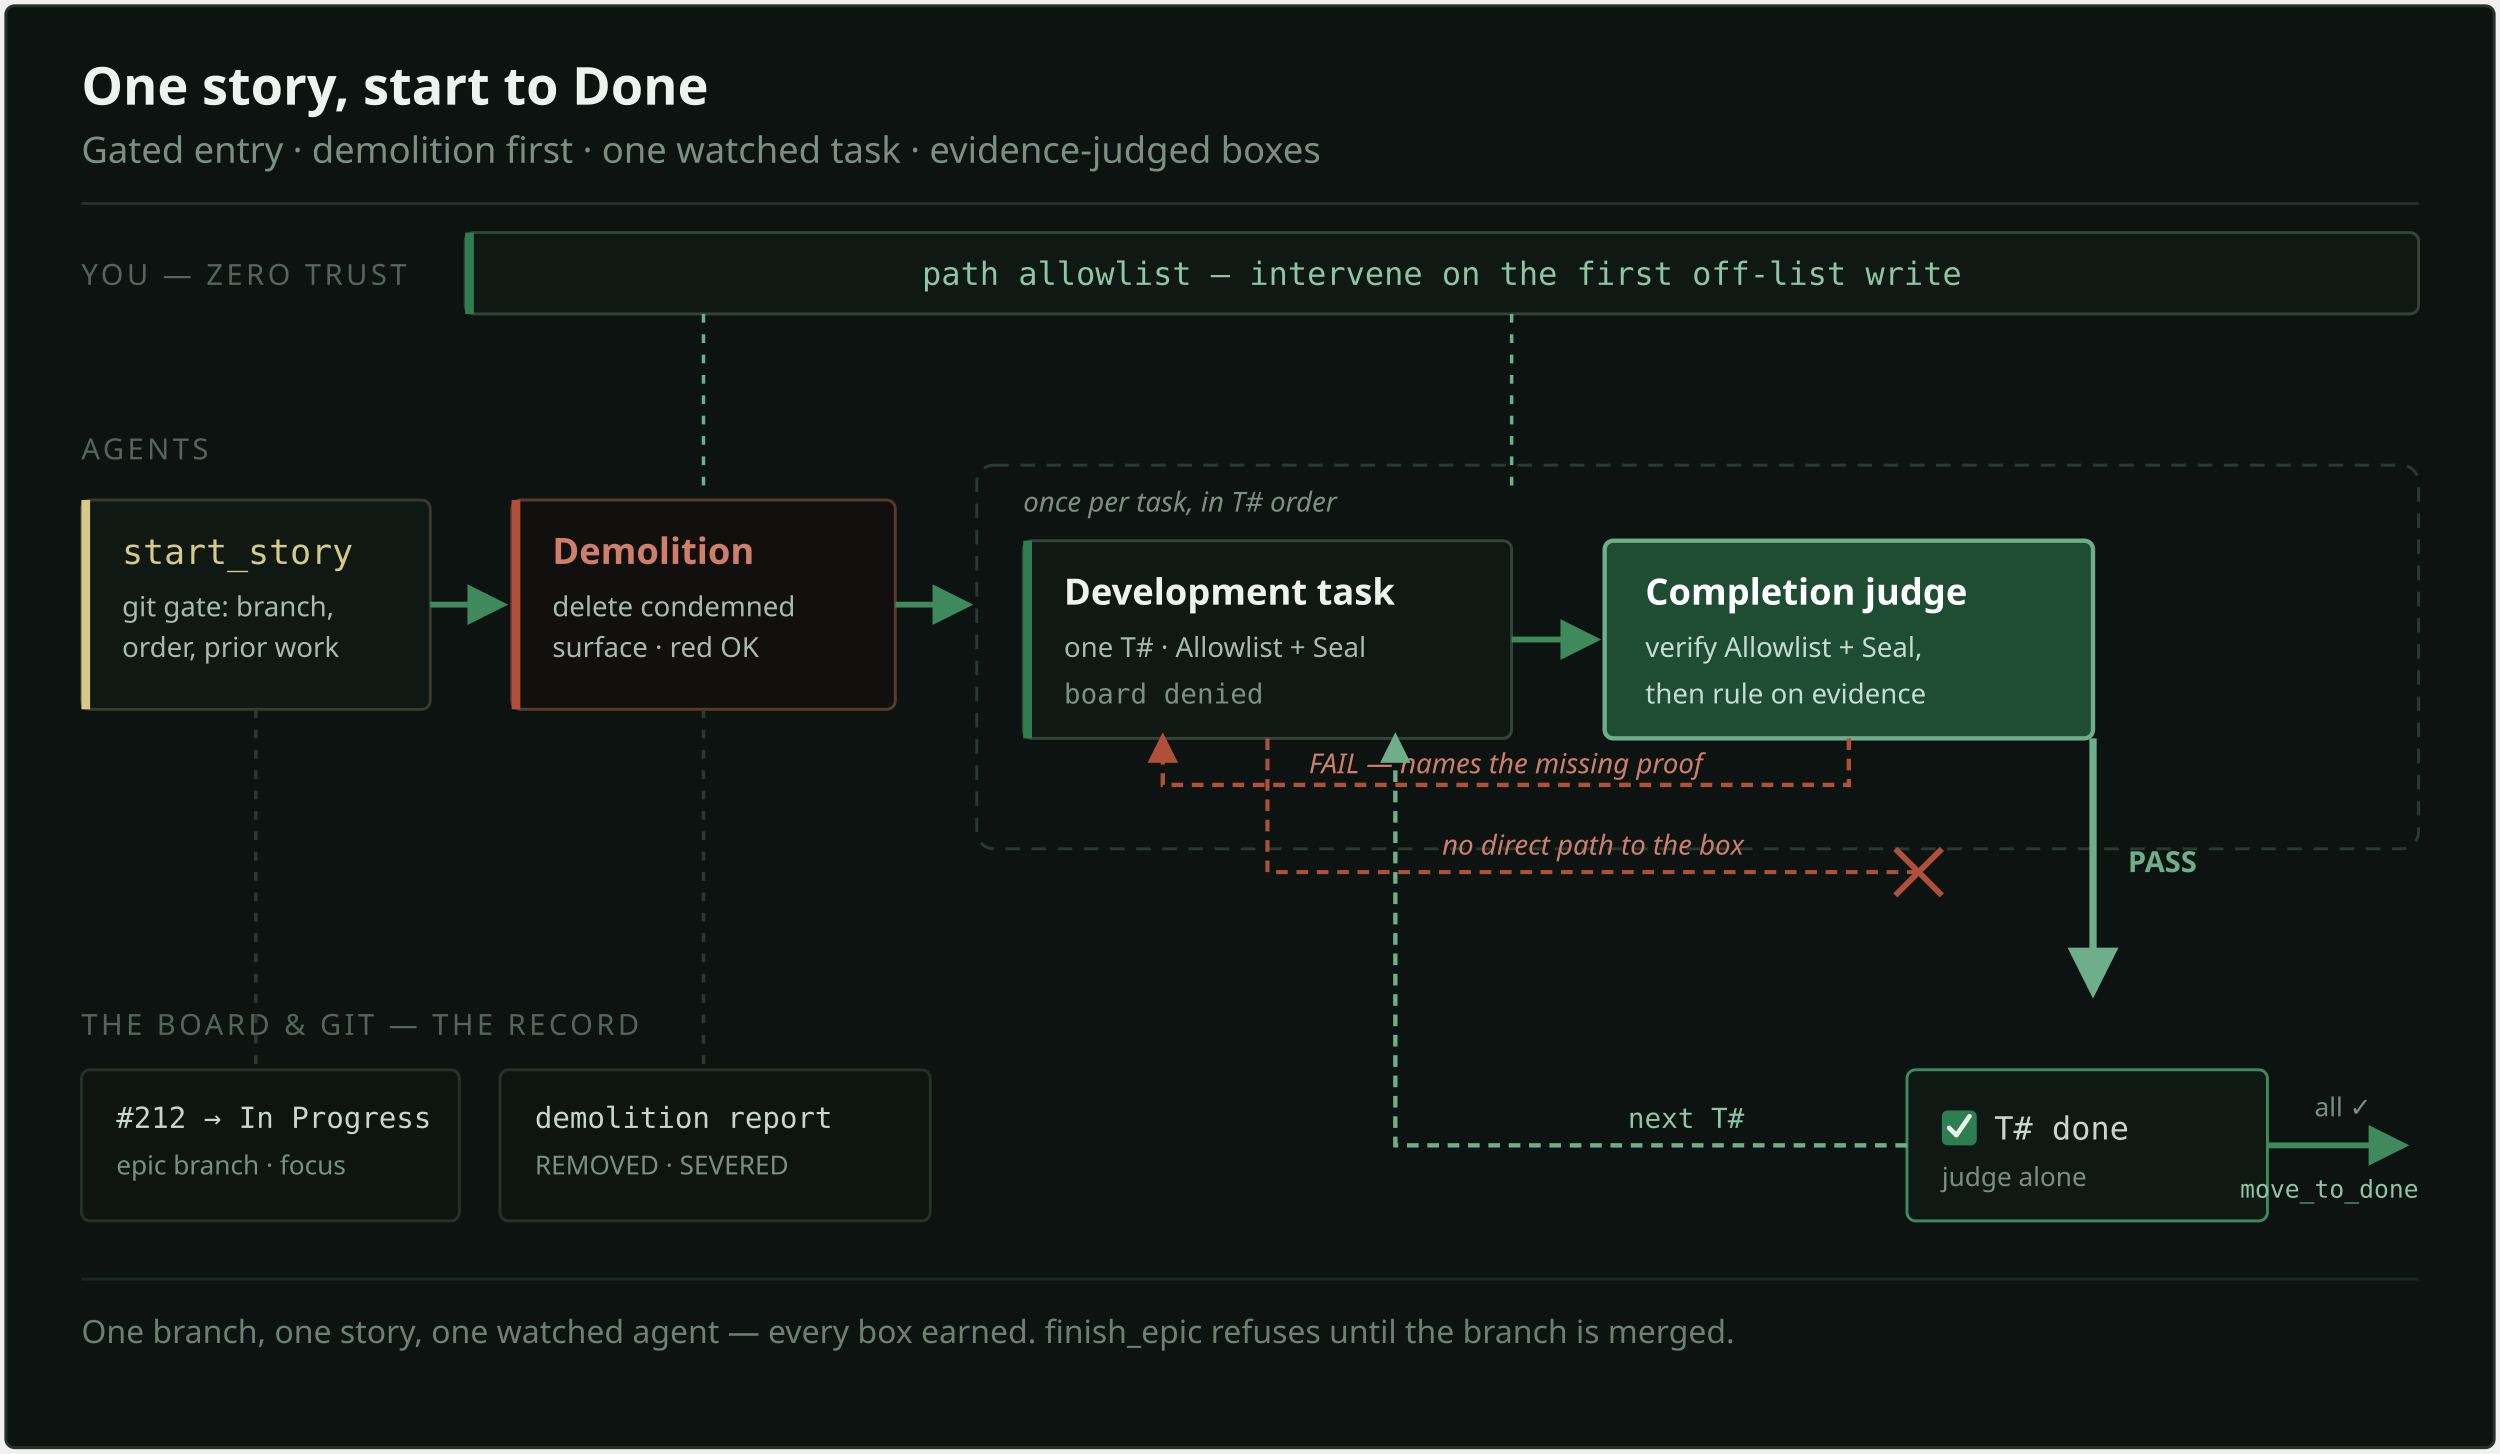
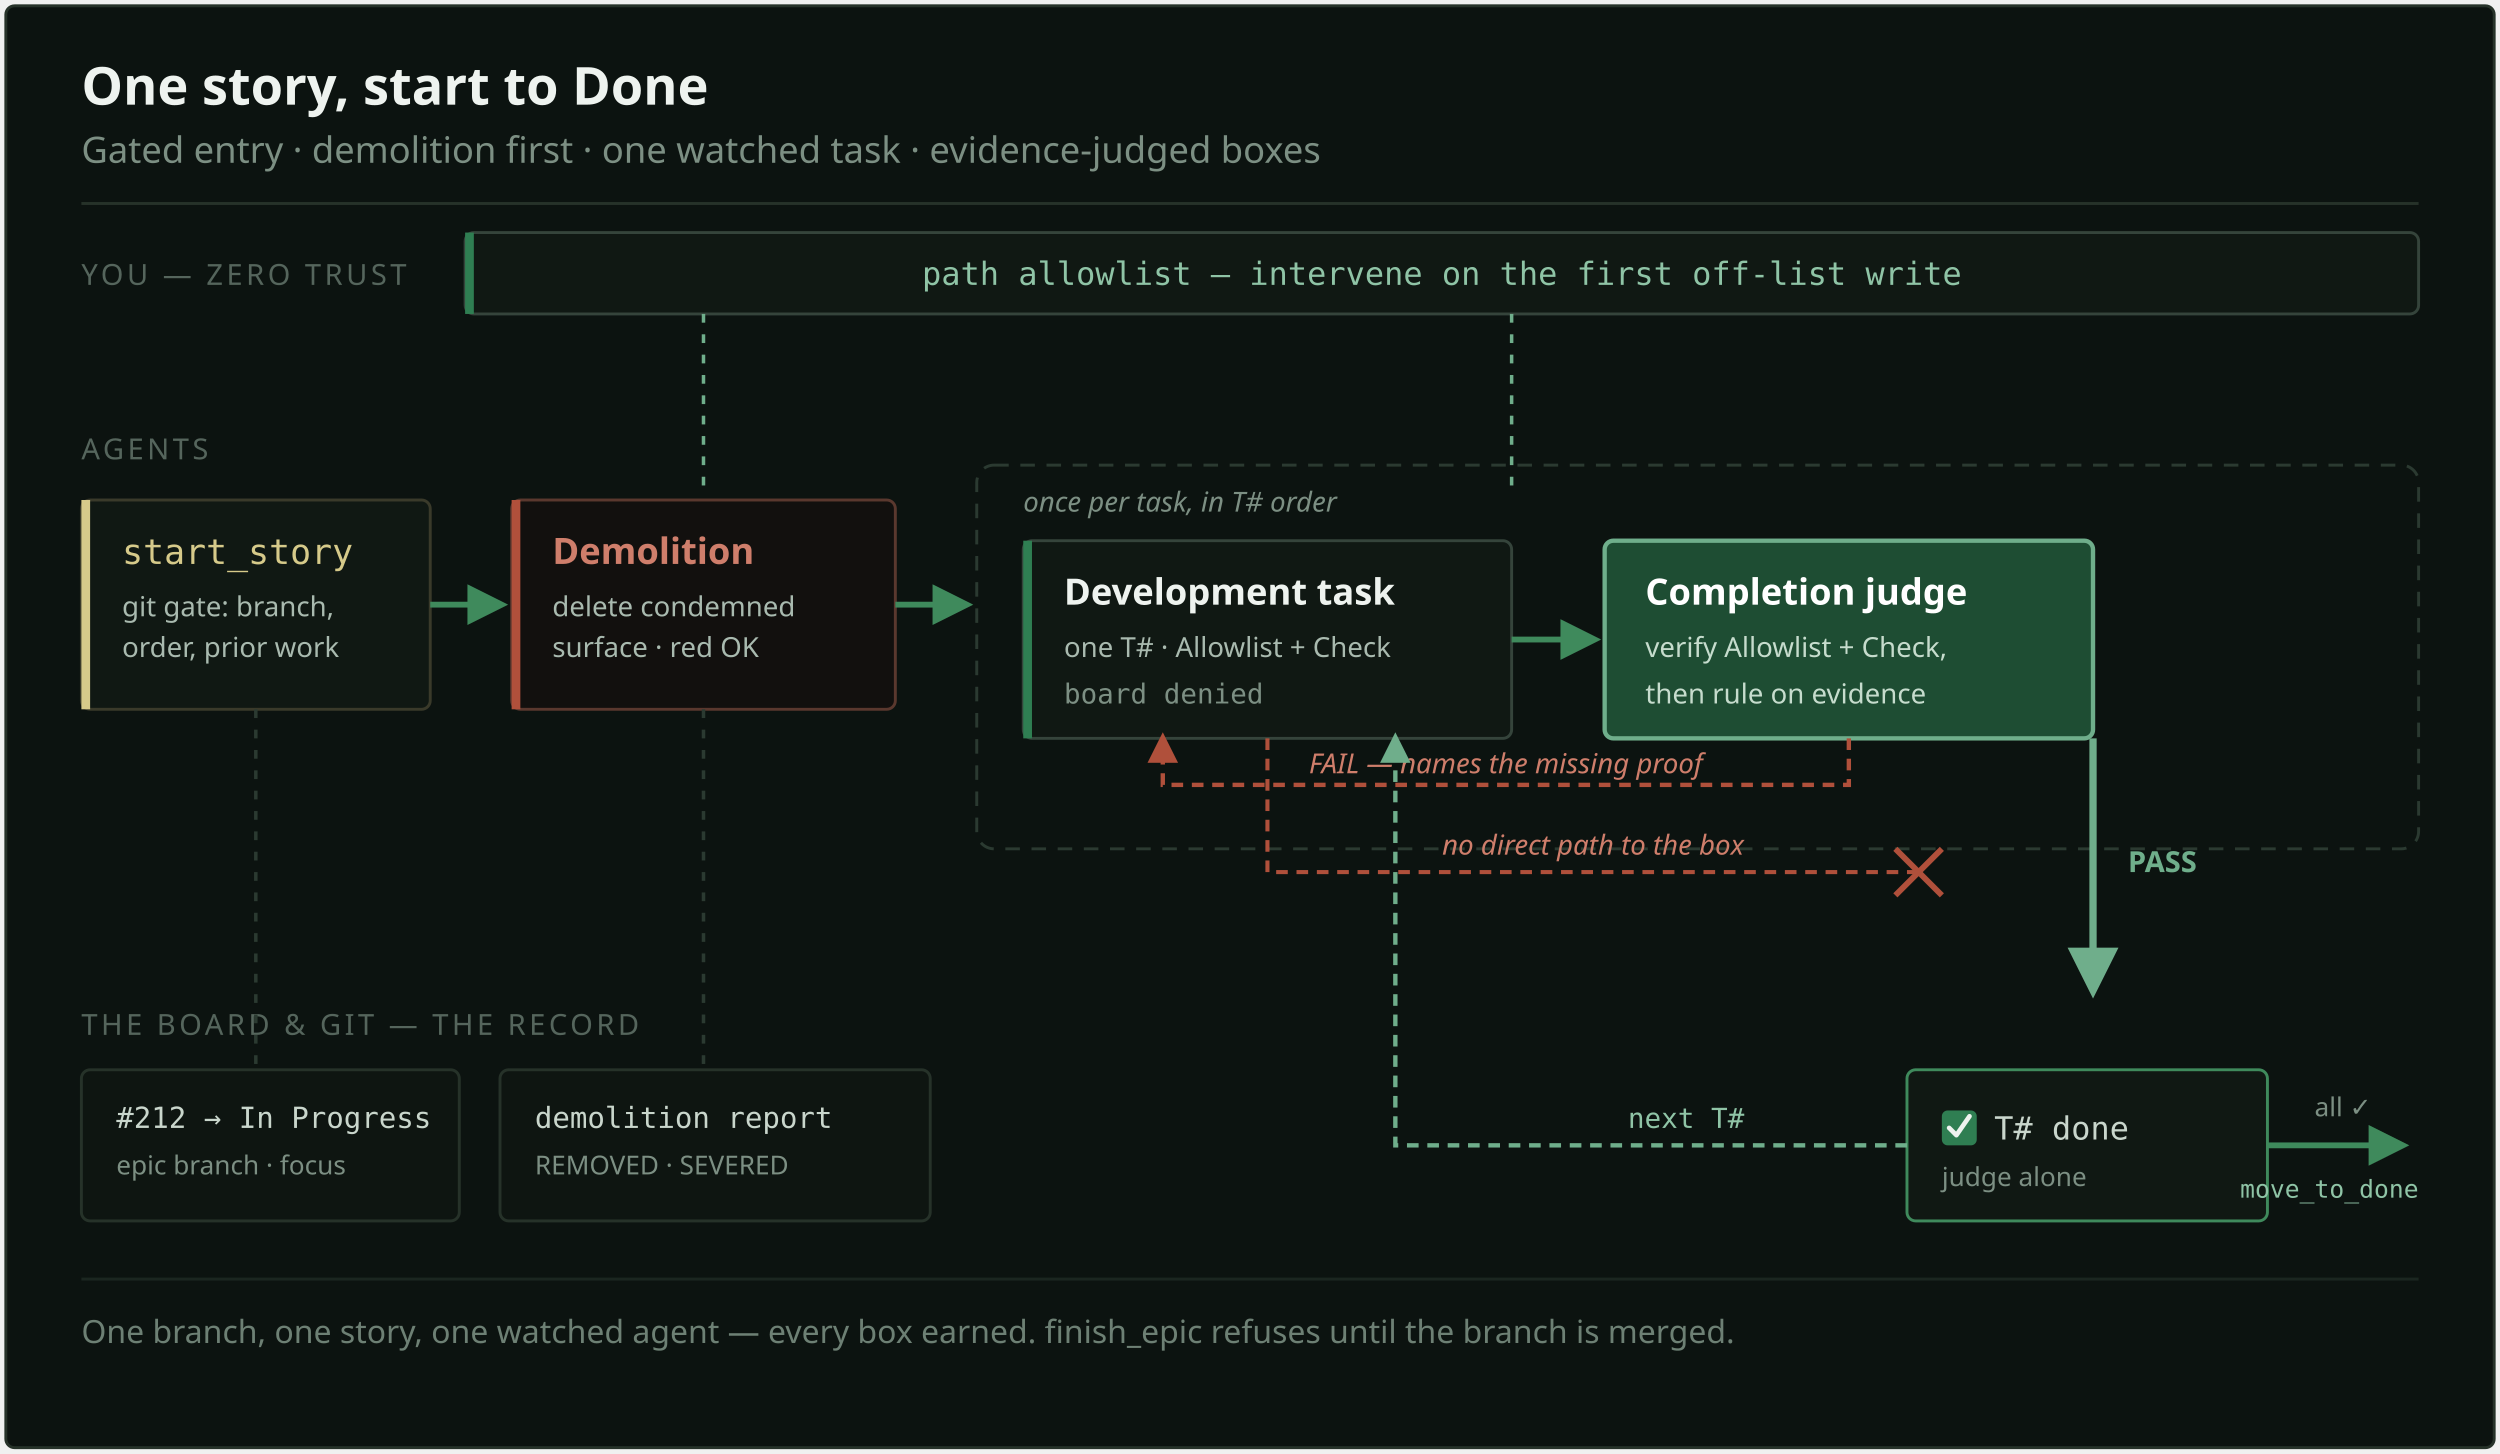
<svg xmlns="http://www.w3.org/2000/svg" viewBox="0 0 860 500" width="860" height="500" font-family="ui-sans-serif, 'IBM Plex Sans', system-ui, sans-serif" role="img" aria-label="One story, start to Done: start_story gates on git, demolition deletes the condemned surface, each development task runs under a path allowlist with the judge verifying git before any checkbox — FAIL loops with the missing proof, and there is no direct path from developer to the box.">
  <defs>
    <style>
      .mono { font-family: ui-monospace, 'JetBrains Mono', Menlo, Consolas, monospace; }
    </style>
    <marker id="fern" viewBox="0 0 10 10" refX="8" refY="5" markerWidth="7" markerHeight="7" orient="auto-start-reverse">
      <path d="M0,0 L10,5 L0,10 z" fill="#3f8a5c" />
    </marker>
    <marker id="fernb" viewBox="0 0 10 10" refX="8" refY="5" markerWidth="7" markerHeight="7" orient="auto-start-reverse">
      <path d="M0,0 L10,5 L0,10 z" fill="#6FAE8B" />
    </marker>
    <marker id="clay" viewBox="0 0 10 10" refX="8" refY="5" markerWidth="7" markerHeight="7" orient="auto-start-reverse">
      <path d="M0,0 L10,5 L0,10 z" fill="#b0503b" />
    </marker>
  </defs>
  <rect x="2" y="2" width="856" height="496" rx="3" fill="#0c1310" stroke="#263229" />
  <text x="28" y="36" font-size="18" font-weight="600" fill="#eef3ef">One story, start to Done</text>
  <text x="28" y="56" font-size="12.5" fill="#7c8f83">Gated entry · demolition first · one watched task · evidence-judged boxes</text>
  <line x1="28" y1="70" x2="832" y2="70" stroke="#263229" />
  <text x="28" y="98" font-size="10" letter-spacing="1.2" fill="#55655c">YOU — ZERO TRUST</text>
  <rect x="160" y="80" width="672" height="28" rx="3" fill="#101813" stroke="#35443b" />
  <rect x="160" y="80" width="3" height="28" fill="#2F7E52" />
  <text x="496" y="98" text-anchor="middle" class="mono" font-size="11" fill="#8fc4a6">path allowlist — intervene on the first off-list write</text>
  <line x1="242" y1="108" x2="242" y2="168" stroke="#6FAE8B" stroke-width="1.2" stroke-dasharray="3 4" />
  <line x1="520" y1="108" x2="520" y2="168" stroke="#6FAE8B" stroke-width="1.2" stroke-dasharray="3 4" />
  <text x="28" y="158" font-size="10" letter-spacing="1.2" fill="#55655c">AGENTS</text>
  <rect x="28" y="172" width="120" height="72" rx="3" fill="#101813" stroke="#3a3a2a" />
  <rect x="28" y="172" width="3" height="72" fill="#d6ca8a" />
  <text x="42" y="194" class="mono" font-size="12" fill="#d6ca8a">start_story</text>
  <text x="42" y="212" font-size="9.5" fill="#a9baaf">git gate: branch,</text>
  <text x="42" y="226" font-size="9.5" fill="#a9baaf">order, prior work</text>
  <line x1="148" y1="208" x2="172" y2="208" stroke="#3f8a5c" stroke-width="2" marker-end="url(#fern)" />
  <rect x="176" y="172" width="132" height="72" rx="3" fill="#12100e" stroke="#5a382e" />
  <rect x="176" y="172" width="3" height="72" fill="#b0503b" />
  <text x="190" y="194" font-size="12.5" font-weight="600" fill="#cf7e6b">Demolition</text>
  <text x="190" y="212" font-size="9.5" fill="#a9baaf">delete condemned</text>
  <text x="190" y="226" font-size="9.5" fill="#a9baaf">surface · red OK</text>
  <line x1="308" y1="208" x2="332" y2="208" stroke="#3f8a5c" stroke-width="2" marker-end="url(#fern)" />
  <rect x="336" y="160" width="496" height="132" rx="6" fill="none" stroke="#2b3a31" stroke-dasharray="5 4" />
  <text x="352" y="176" font-size="9.5" font-style="italic" fill="#7c8f83">once per task, in T# order</text>
  <rect x="352" y="186" width="168" height="68" rx="3" fill="#101813" stroke="#35443b" />
  <rect x="352" y="186" width="3" height="68" fill="#2F7E52" />
  <text x="366" y="208" font-size="12.5" font-weight="600" fill="#eef3ef">Development task</text>
-   <text x="366" y="226" font-size="9.5" fill="#a9baaf">one T# · Allowlist + Seal</text>
+   <text x="366" y="226" font-size="9.5" fill="#a9baaf">one T# · Allowlist + Check</text>
  <text x="366" y="242" class="mono" font-size="9.5" fill="#7c8f83">board denied</text>
  <line x1="520" y1="220" x2="548" y2="220" stroke="#3f8a5c" stroke-width="2" marker-end="url(#fern)" />
  <rect x="552" y="186" width="168" height="68" rx="3" fill="#1E4D33" stroke="#6FAE8B" stroke-width="1.5" />
  <text x="566" y="208" font-size="12.5" font-weight="600" fill="#ffffff">Completion judge</text>
-   <text x="566" y="226" font-size="9.5" fill="#c6dccd">verify Allowlist + Seal,</text>
+   <text x="566" y="226" font-size="9.5" fill="#c6dccd">verify Allowlist + Check,</text>
  <text x="566" y="242" font-size="9.5" fill="#c6dccd">then rule on evidence</text>
  <path d="M 636,254 L 636,270 L 400,270 L 400,254" fill="none" stroke="#b0503b" stroke-width="1.5" stroke-dasharray="4 3" marker-end="url(#clay)" />
  <text x="518" y="266" text-anchor="middle" font-size="9.5" font-style="italic" fill="#cf7e6b">FAIL — names the missing proof</text>
  <line x1="720" y1="254" x2="720" y2="340" stroke="#6FAE8B" stroke-width="2.5" marker-end="url(#fernb)" />
  <text x="732" y="300" font-size="10" font-weight="600" fill="#6FAE8B">PASS</text>
  <path d="M 436,254 L 436,300 L 660,300" fill="none" stroke="#b0503b" stroke-width="1.4" stroke-dasharray="4 3" />
  <line x1="652" y1="292" x2="668" y2="308" stroke="#b0503b" stroke-width="2" />
  <line x1="668" y1="292" x2="652" y2="308" stroke="#b0503b" stroke-width="2" />
  <text x="548" y="294" text-anchor="middle" font-size="9.5" font-style="italic" fill="#cf7e6b">no direct path to the box</text>
  <text x="28" y="356" font-size="10" letter-spacing="1.2" fill="#55655c">THE BOARD &amp; GIT — THE RECORD</text>
  <line x1="88" y1="244" x2="88" y2="368" stroke="#2b3a31" stroke-width="1.2" stroke-dasharray="3 4" />
  <rect x="28" y="368" width="130" height="52" rx="3" fill="#0e1511" stroke="#263229" />
  <text x="40" y="388" class="mono" font-size="10" fill="#c9d6cc">#212 → In Progress</text>
  <text x="40" y="404" font-size="9" fill="#7c8f83">epic branch · focus</text>
  <line x1="242" y1="244" x2="242" y2="368" stroke="#2b3a31" stroke-width="1.2" stroke-dasharray="3 4" />
  <rect x="172" y="368" width="148" height="52" rx="3" fill="#0e1511" stroke="#263229" />
  <text x="184" y="388" class="mono" font-size="10" fill="#c9d6cc">demolition report</text>
  <text x="184" y="404" font-size="9" fill="#7c8f83">REMOVED · SEVERED</text>
  <rect x="656" y="368" width="124" height="52" rx="3" fill="#101813" stroke="#3f8a5c" />
  <rect x="668" y="382" width="12" height="12" rx="2" fill="#2F7E52" />
  <path d="M 670.5,388 L 673,390.5 L 677.5,384" fill="none" stroke="#eef3ef" stroke-width="1.6" stroke-linecap="round" stroke-linejoin="round" />
  <text x="686" y="392" class="mono" font-size="11" fill="#c9d6cc">T# done</text>
  <text x="668" y="408" font-size="9" fill="#7c8f83">judge alone</text>
  <path d="M 656,394 L 480,394 L 480,254" fill="none" stroke="#6FAE8B" stroke-width="1.5" stroke-dasharray="4 3" marker-end="url(#fernb)" />
  <text x="560" y="388" class="mono" font-size="9.5" fill="#8fc4a6">next T#</text>
  <text x="806" y="384" text-anchor="middle" font-size="9" fill="#7c8f83">all ✓</text>
  <line x1="780" y1="394" x2="826" y2="394" stroke="#3f8a5c" stroke-width="2" marker-end="url(#fern)" />
  <text x="832" y="412" text-anchor="end" class="mono" font-size="8.5" fill="#8fc4a6">move_to_done</text>
  <line x1="28" y1="440" x2="832" y2="440" stroke="#1b2620" />
  <text x="28" y="462" font-size="11" fill="#6d8074">One branch, one story, one watched agent — every box earned. finish_epic refuses until the branch is merged.</text>
</svg>
